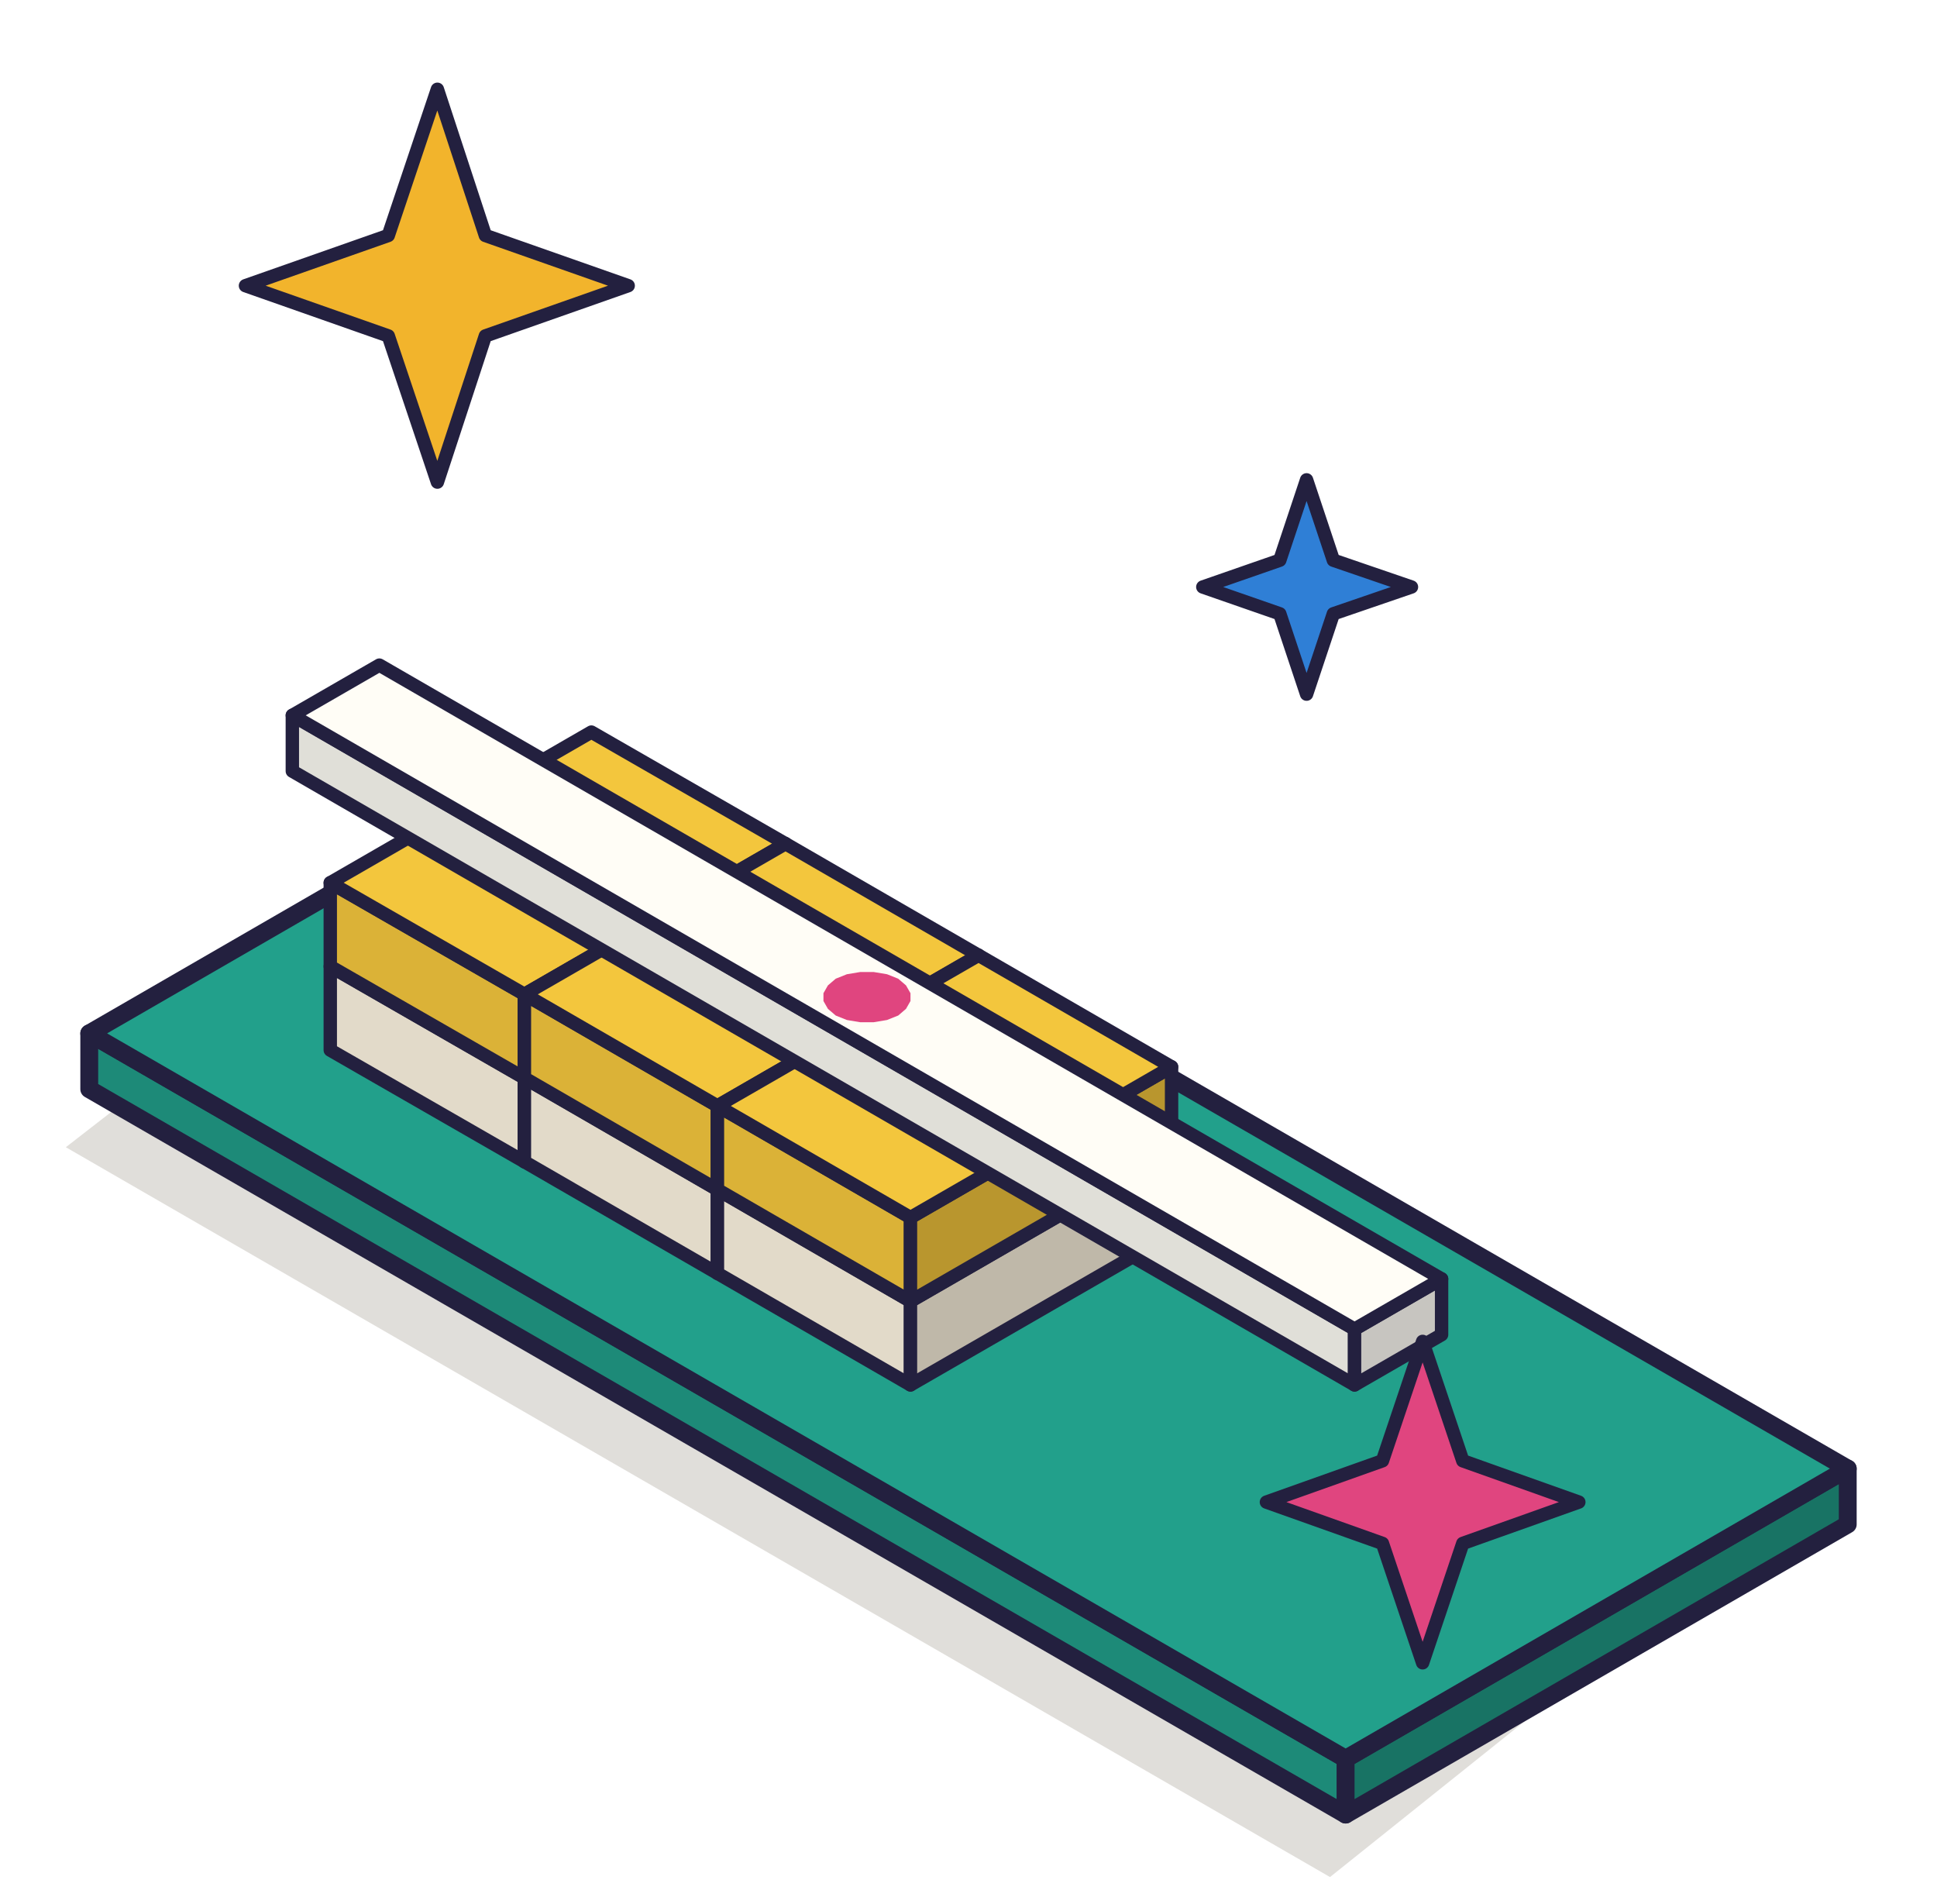
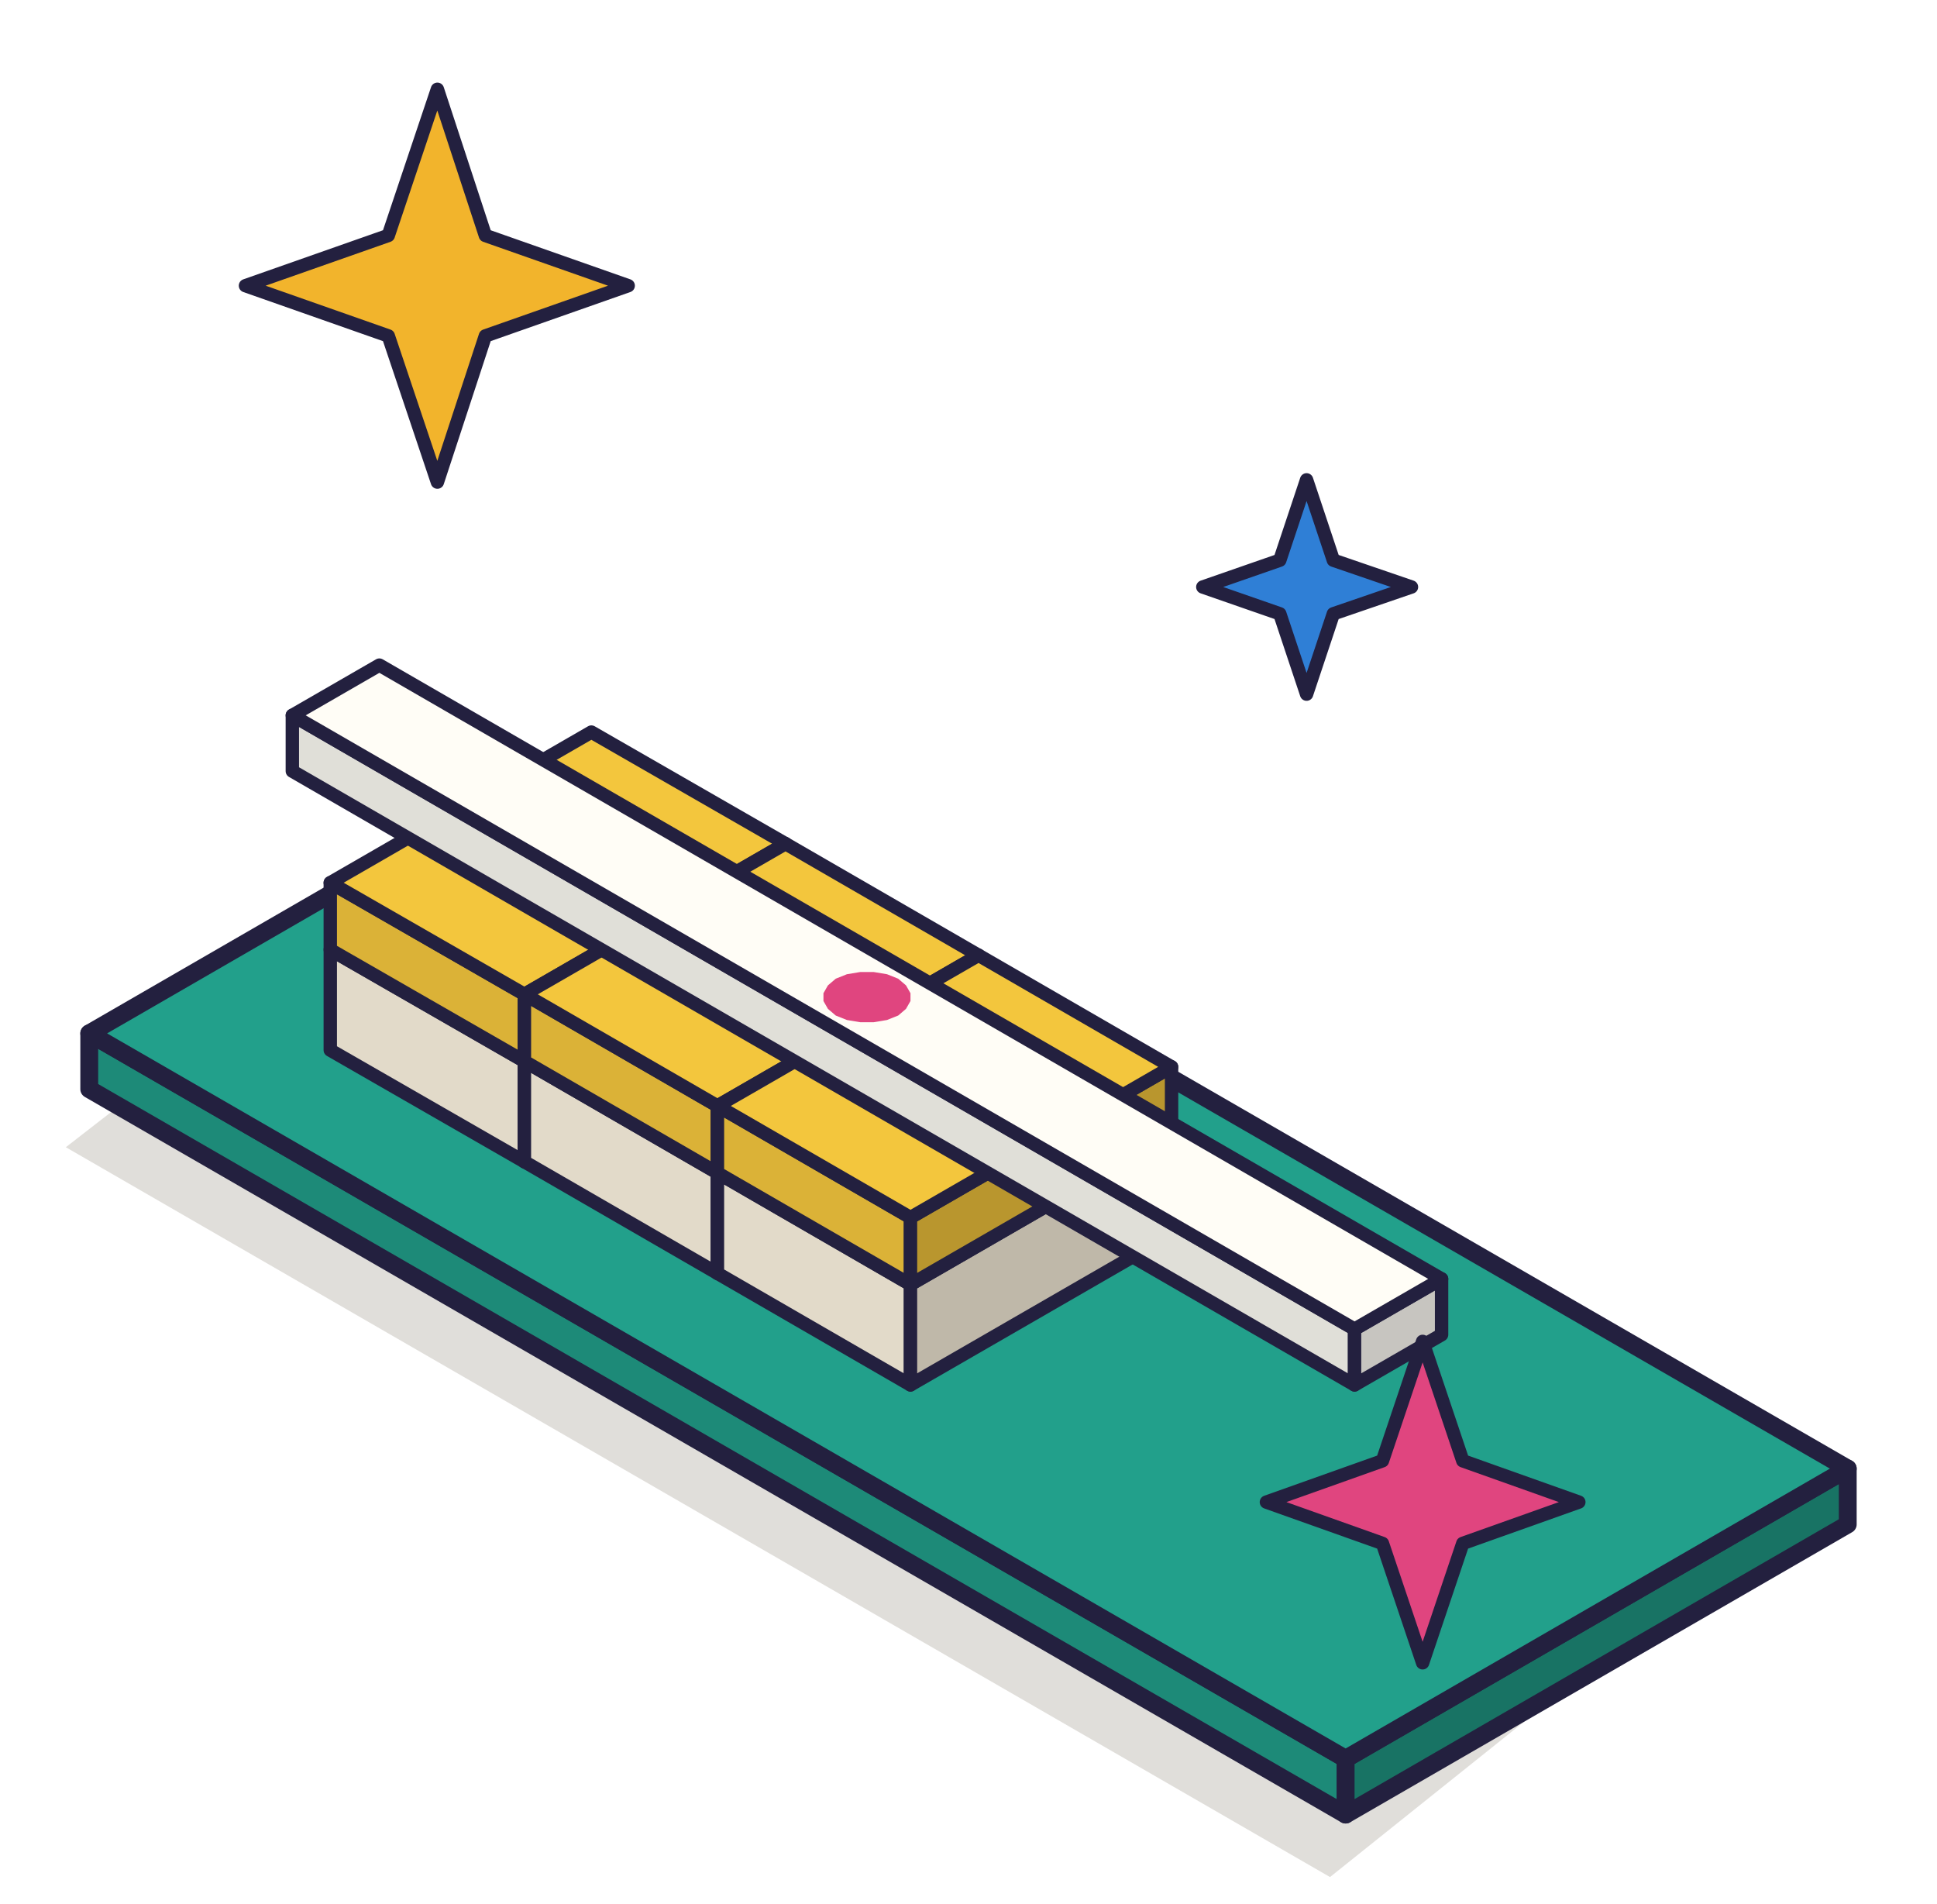
<svg xmlns="http://www.w3.org/2000/svg" viewBox="-51.3 -80.6 173.6 170.6" role="img" aria-label="Declaración de riichi: palito de 1000 sobre el muro">
  <g>
    <polygon points="-5.2,-9.0 107.4,56.0 67.9,87.6 -45.4,22.2" fill="rgba(60,45,20,0.16)" />
    <polygon points="-43.3,17.0 69.3,82.0 69.3,77.0 -43.3,12.0" fill="#1d8a78" stroke="#23203f" stroke-width="1.6" stroke-linejoin="round" />
    <polygon points="114.3,56.0 69.3,82.0 69.3,77.0 114.3,51.0" fill="#187364" stroke="#23203f" stroke-width="1.6" stroke-linejoin="round" />
    <polygon points="1.7,-14.0 114.3,51.0 69.3,77.0 -43.3,12.0" fill="#22a08b" stroke="#23203f" stroke-width="1.6" stroke-linejoin="round" />
-     <polygon points="-21.7,13.5 -4.3,23.5 -4.3,16.0 -21.7,6.0" fill="#e2dac9" stroke="#23203f" stroke-width="1.2" stroke-linejoin="round" />
-     <polygon points="19.1,10.0 -4.3,23.5 -4.3,16.0 19.1,2.5" fill="#bfb8a9" stroke="#23203f" stroke-width="1.2" stroke-linejoin="round" />
-     <polygon points="-21.7,6.0 -4.3,16.0 -4.3,8.5 -21.7,-1.5" fill="#dbb237" stroke="#23203f" stroke-width="1.2" stroke-linejoin="round" />
-     <polygon points="19.1,2.5 -4.3,16.0 -4.3,8.5 19.1,-5.0" fill="#b9962e" stroke="#23203f" stroke-width="1.2" stroke-linejoin="round" />
+     <polygon points="-21.7,13.5 -4.3,23.5 -4.3,14.5 -21.7,4.5" fill="#e2dac9" stroke="#23203f" stroke-width="1.2" stroke-linejoin="round" />
+     <polygon points="19.1,10.0 -4.3,23.5 -4.3,14.5 19.1,1.0" fill="#bfb8a9" stroke="#23203f" stroke-width="1.2" stroke-linejoin="round" />
+     <polygon points="-21.7,4.5 -4.3,14.5 -4.3,8.5 -21.7,-1.5" fill="#dbb237" stroke="#23203f" stroke-width="1.2" stroke-linejoin="round" />
+     <polygon points="19.1,1.0 -4.3,14.5 -4.3,8.5 19.1,-5.0" fill="#b9962e" stroke="#23203f" stroke-width="1.2" stroke-linejoin="round" />
    <polygon points="1.7,-15.0 19.1,-5.0 -4.3,8.5 -21.7,-1.5" fill="#f3c63d" stroke="#23203f" stroke-width="1.2" stroke-linejoin="round" />
-     <polygon points="-4.3,23.5 13.0,33.5 13.0,26.0 -4.3,16.0" fill="#e2dac9" stroke="#23203f" stroke-width="1.2" stroke-linejoin="round" />
-     <polygon points="36.4,20.0 13.0,33.5 13.0,26.0 36.4,12.5" fill="#bfb8a9" stroke="#23203f" stroke-width="1.2" stroke-linejoin="round" />
-     <polygon points="-4.3,16.0 13.0,26.0 13.0,18.5 -4.3,8.5" fill="#dbb237" stroke="#23203f" stroke-width="1.2" stroke-linejoin="round" />
-     <polygon points="36.4,12.5 13.0,26.0 13.0,18.5 36.4,5.0" fill="#b9962e" stroke="#23203f" stroke-width="1.2" stroke-linejoin="round" />
+     <polygon points="-4.3,23.5 13.0,33.5 13.0,24.5 -4.3,14.5" fill="#e2dac9" stroke="#23203f" stroke-width="1.2" stroke-linejoin="round" />
+     <polygon points="36.4,20.0 13.0,33.5 13.0,24.5 36.4,11.0" fill="#bfb8a9" stroke="#23203f" stroke-width="1.2" stroke-linejoin="round" />
+     <polygon points="-4.3,14.5 13.0,24.5 13.0,18.5 -4.3,8.5" fill="#dbb237" stroke="#23203f" stroke-width="1.2" stroke-linejoin="round" />
+     <polygon points="36.4,11.0 13.0,24.5 13.0,18.5 36.4,5.0" fill="#b9962e" stroke="#23203f" stroke-width="1.2" stroke-linejoin="round" />
    <polygon points="19.1,-5.0 36.4,5.0 13.0,18.5 -4.3,8.5" fill="#f3c63d" stroke="#23203f" stroke-width="1.2" stroke-linejoin="round" />
-     <polygon points="13.0,33.5 30.3,43.5 30.3,36.0 13.0,26.0" fill="#e2dac9" stroke="#23203f" stroke-width="1.2" stroke-linejoin="round" />
-     <polygon points="53.7,30.0 30.3,43.5 30.3,36.0 53.7,22.5" fill="#bfb8a9" stroke="#23203f" stroke-width="1.2" stroke-linejoin="round" />
-     <polygon points="13.0,26.0 30.3,36.0 30.3,28.5 13.0,18.5" fill="#dbb237" stroke="#23203f" stroke-width="1.2" stroke-linejoin="round" />
-     <polygon points="53.7,22.5 30.3,36.0 30.3,28.5 53.7,15.0" fill="#b9962e" stroke="#23203f" stroke-width="1.2" stroke-linejoin="round" />
+     <polygon points="13.0,33.5 30.3,43.5 30.3,34.5 13.0,24.5" fill="#e2dac9" stroke="#23203f" stroke-width="1.2" stroke-linejoin="round" />
+     <polygon points="53.7,30.0 30.3,43.5 30.3,34.5 53.7,21.0" fill="#bfb8a9" stroke="#23203f" stroke-width="1.2" stroke-linejoin="round" />
+     <polygon points="13.0,24.5 30.3,34.5 30.3,28.5 13.0,18.5" fill="#dbb237" stroke="#23203f" stroke-width="1.2" stroke-linejoin="round" />
+     <polygon points="53.7,21.0 30.3,34.5 30.3,28.5 53.7,15.0" fill="#b9962e" stroke="#23203f" stroke-width="1.2" stroke-linejoin="round" />
    <polygon points="36.4,5.0 53.7,15.0 30.3,28.5 13.0,18.5" fill="#f3c63d" stroke="#23203f" stroke-width="1.2" stroke-linejoin="round" />
    <polygon points="-25.1,-11.5 70.1,43.5 70.1,38.5 -25.1,-16.5" fill="#e0dfd8" stroke="#23203f" stroke-width="1.2" stroke-linejoin="round" />
    <polygon points="77.9,39.0 70.1,43.5 70.1,38.5 77.9,34.0" fill="#c7c5c0" stroke="#23203f" stroke-width="1.2" stroke-linejoin="round" />
    <polygon points="-17.3,-21.0 77.9,34.0 70.1,38.5 -25.1,-16.5" fill="#fffdf6" stroke="#23203f" stroke-width="1.2" stroke-linejoin="round" />
    <polygon points="29.2,10.4 28.2,10.8 27.0,11.0 25.8,11.0 24.6,10.8 23.6,10.4 22.9,9.8 22.5,9.1 22.5,8.4 22.9,7.7 23.6,7.1 24.6,6.7 25.8,6.5 27.0,6.5 28.2,6.7 29.2,7.1 29.9,7.7 30.3,8.4 30.3,9.1 29.9,9.8" fill="#e0457f" />
    <polygon points="5.0,-55.0 -7.8,-59.5 -12.1,-72.6 -16.5,-59.5 -29.3,-55.0 -16.5,-50.5 -12.1,-37.4 -7.8,-50.5" fill="#f2b42c" stroke="#23203f" stroke-width="1.2" stroke-linejoin="round" />
    <polygon points="90.2,54.0 79.8,50.3 76.2,39.6 72.6,50.3 62.2,54.0 72.6,57.7 76.2,68.4 79.8,57.7" fill="#e0457f" stroke="#23203f" stroke-width="1.2" stroke-linejoin="round" />
    <polygon points="75.2,-28.0 68.2,-30.4 65.8,-37.6 63.4,-30.4 56.5,-28.0 63.4,-25.6 65.8,-18.4 68.2,-25.6" fill="#2f7fd6" stroke="#23203f" stroke-width="1.2" stroke-linejoin="round" />
  </g>
</svg>
